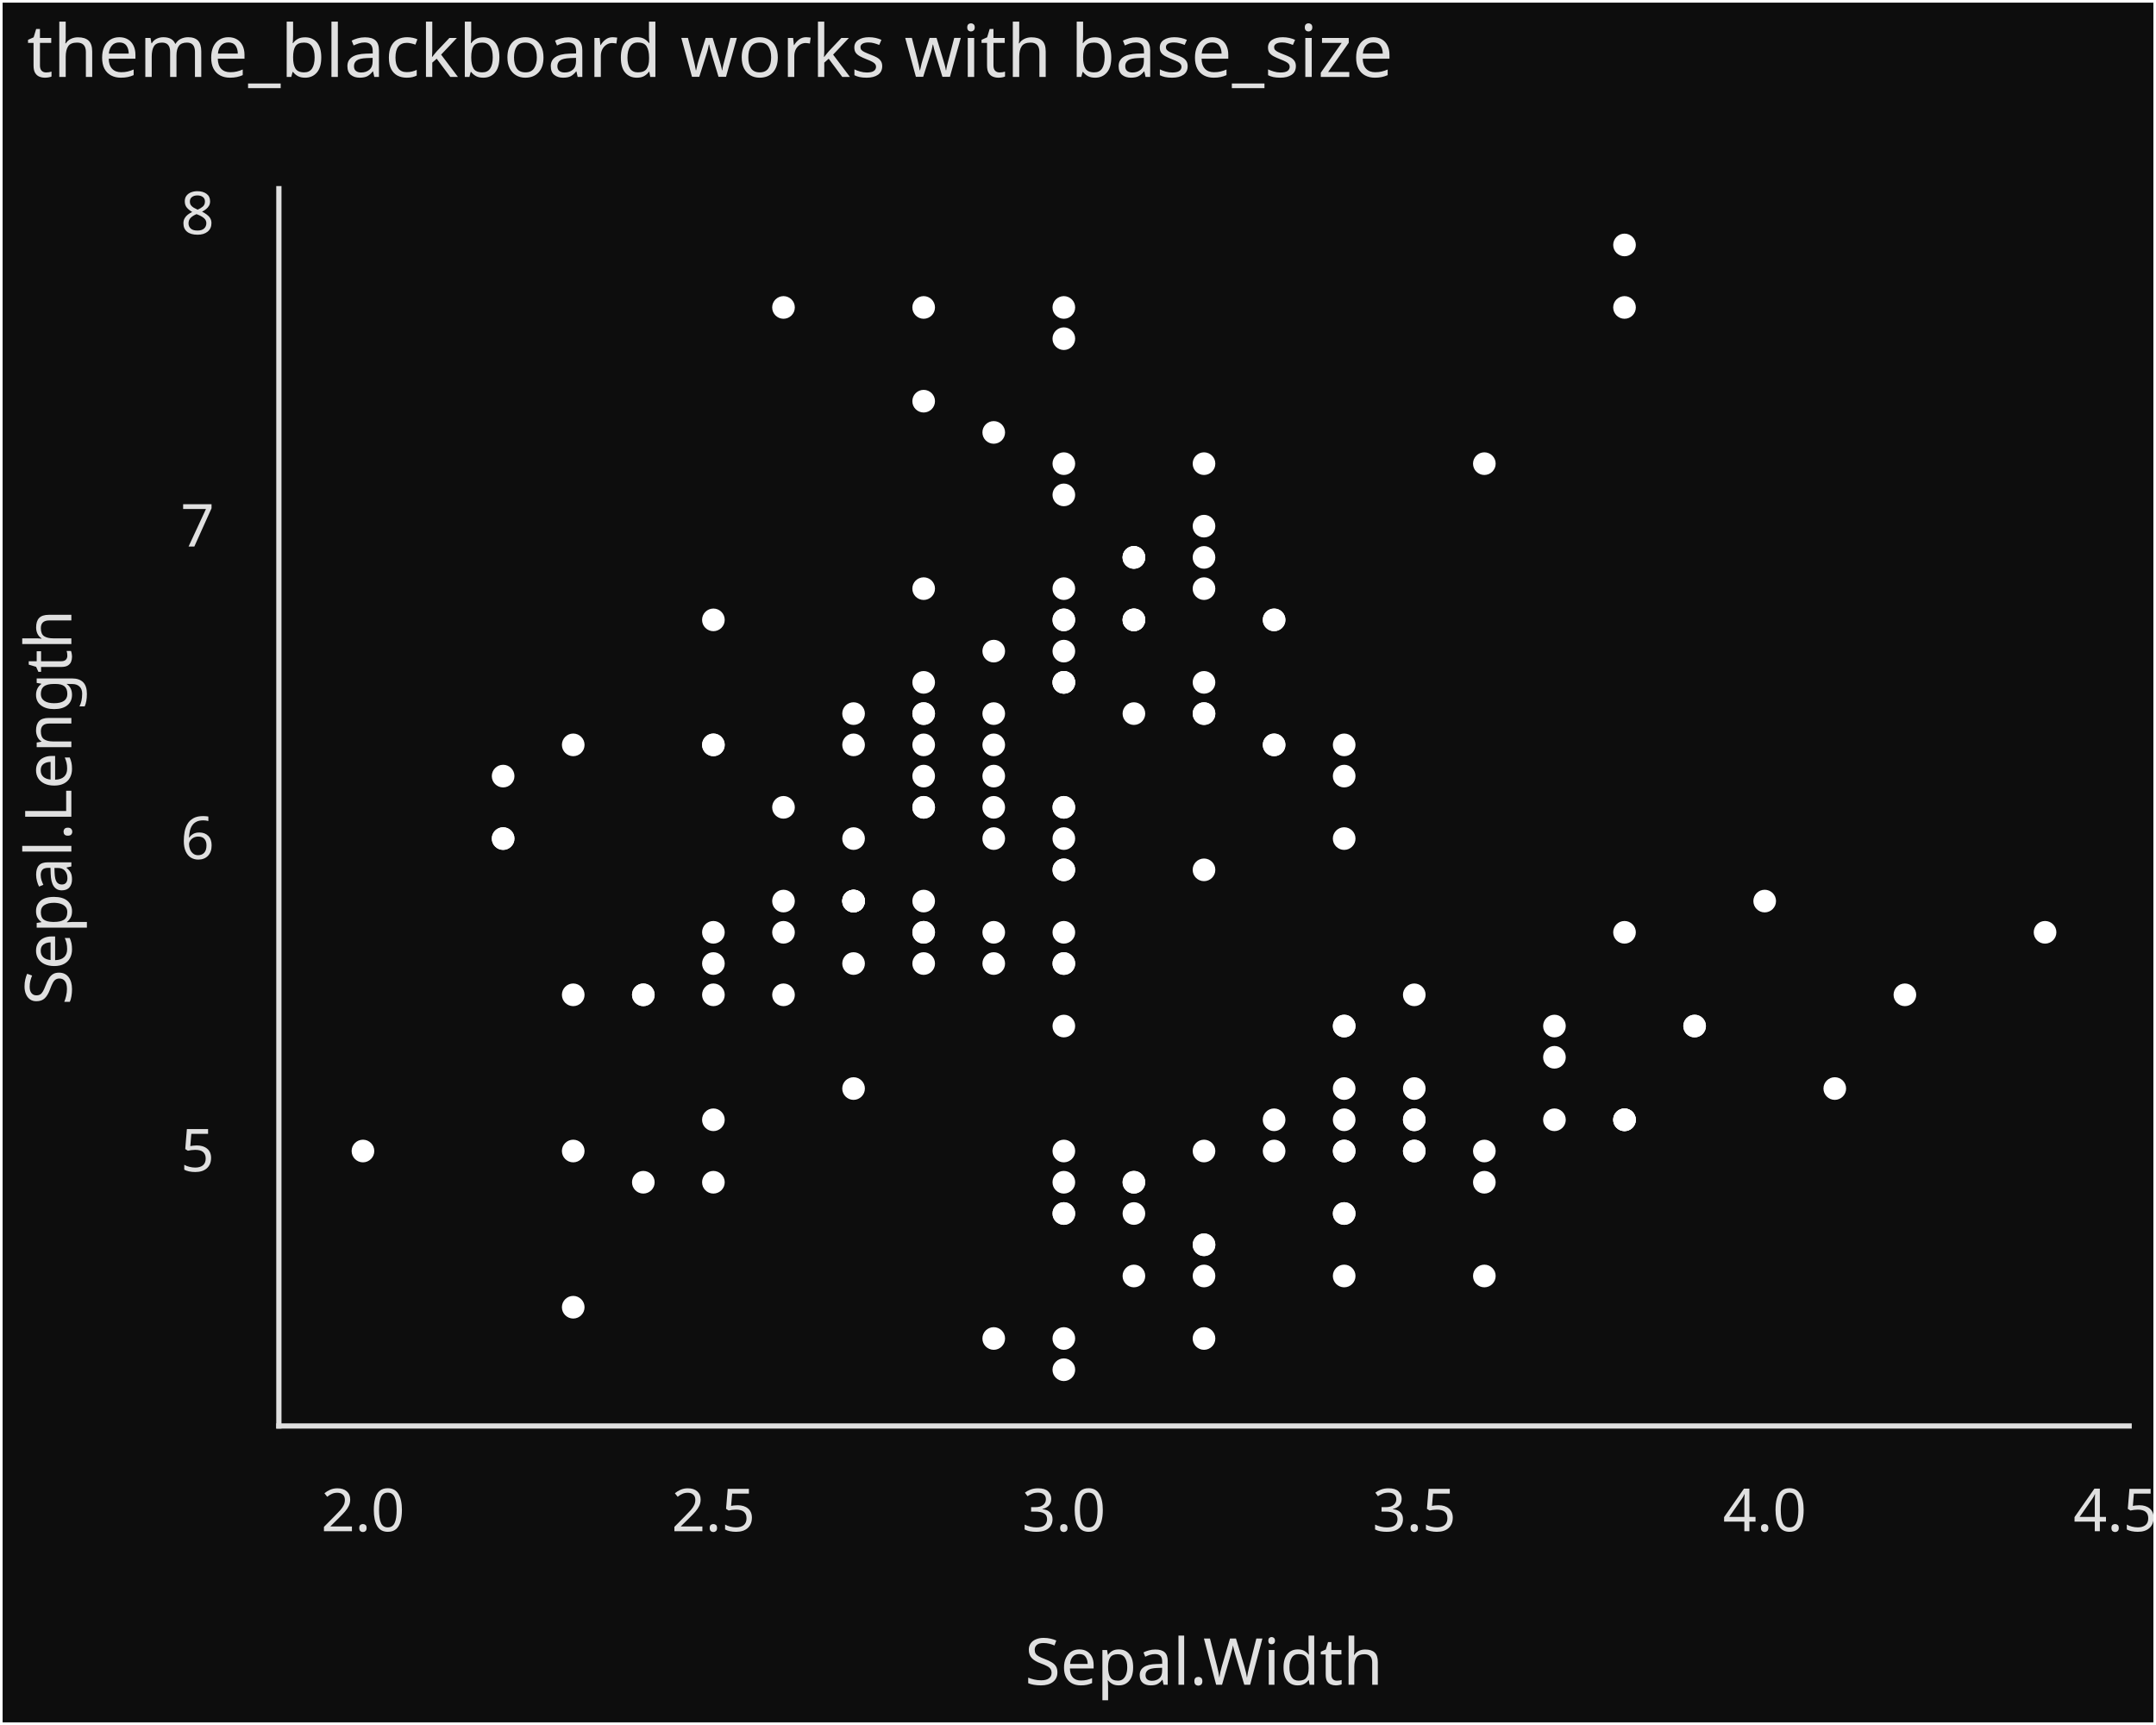
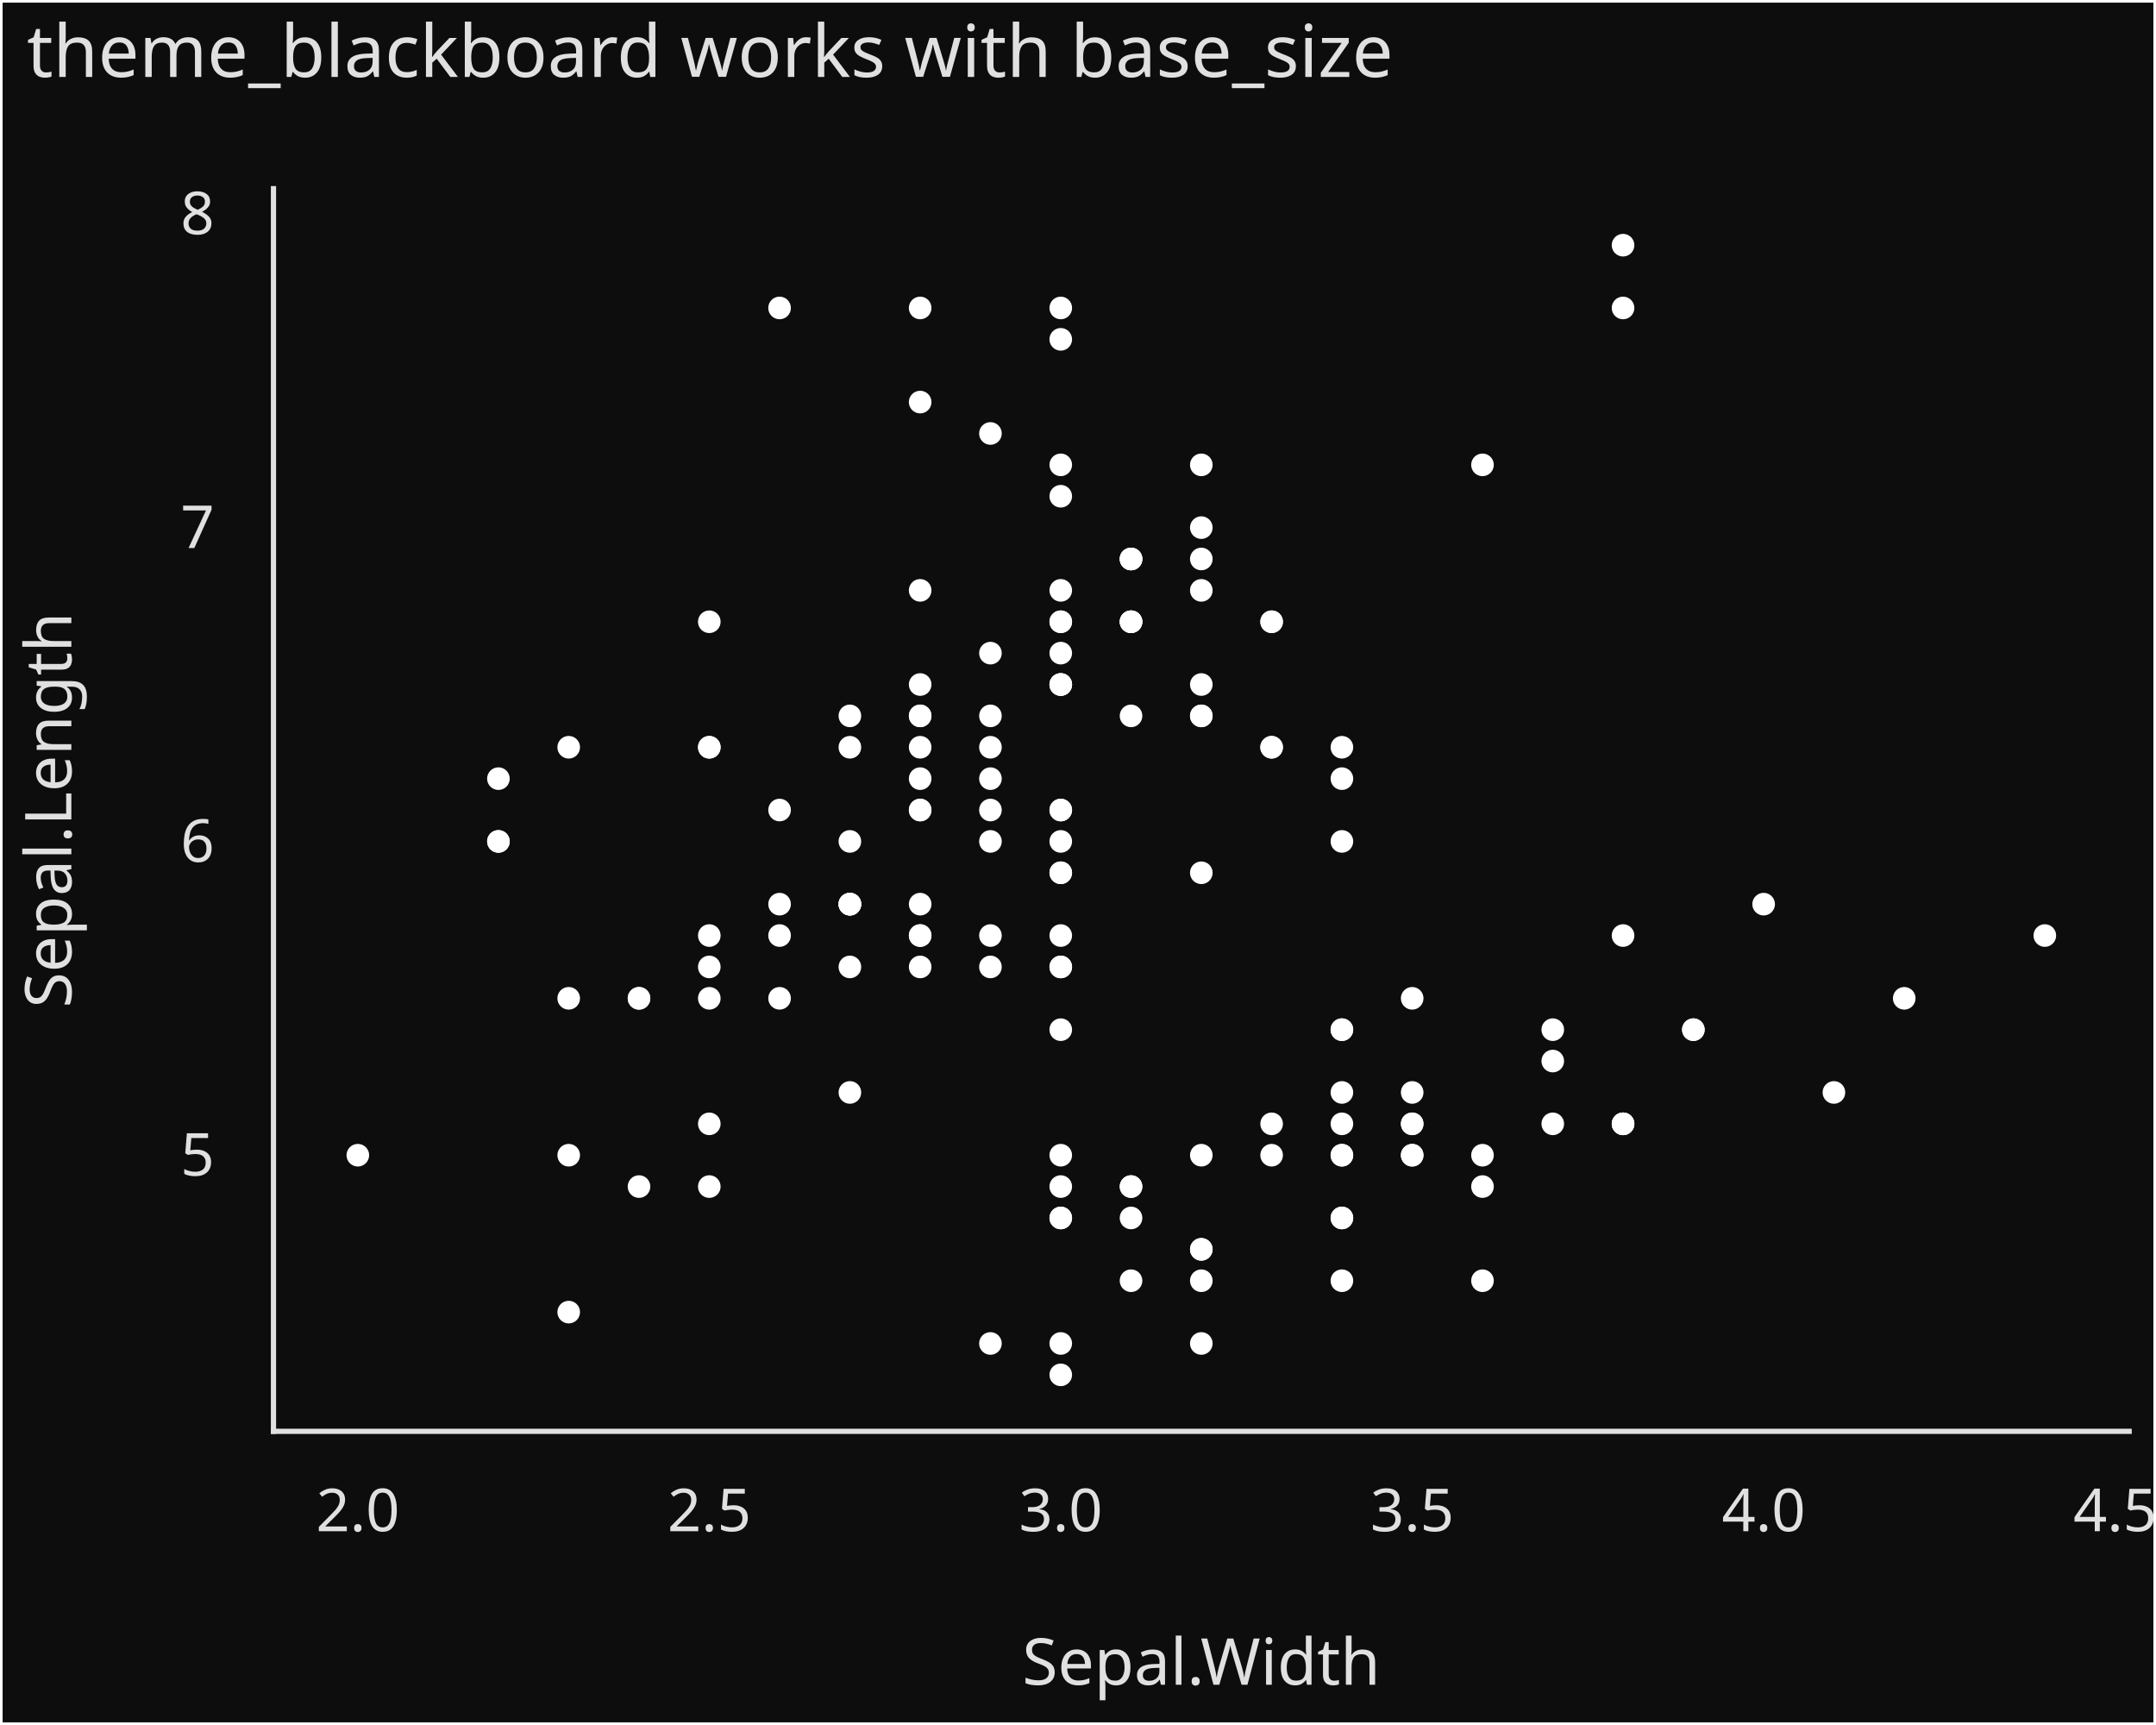
<svg xmlns="http://www.w3.org/2000/svg" class="svglite" data-engine-version="2.0" width="720.00pt" height="576.00pt" viewBox="0 0 720.00 576.00">
  <defs>
    <style type="text/css">
    .svglite line, .svglite polyline, .svglite polygon, .svglite path, .svglite rect, .svglite circle {
      fill: none;
      stroke: #000000;
      stroke-linecap: round;
      stroke-linejoin: round;
      stroke-miterlimit: 10.00;
    }
  </style>
  </defs>
  <rect width="100%" height="100%" style="stroke: none; fill: #FFFFFF;" />
  <defs>
    <clipPath id="cpMC4wMHw3MjAuMDB8MC4wMHw1NzYuMDA=">
      <rect x="0.00" y="0.00" width="720.00" height="576.00" />
    </clipPath>
  </defs>
  <g clip-path="url(#cpMC4wMHw3MjAuMDB8MC4wMHw1NzYuMDA=)">
-     <rect x="0.00" y="0.00" width="720.00" height="576.00" style="stroke-width: 1.75; stroke: #FFFFFF; fill: #0D0D0D;" />
+     <rect x="0" y="0.00" width="720.00" height="576.00" style="stroke-width: 1.75; stroke: #FFFFFF; fill: #0D0D0D;" />
  </g>
  <defs>
-     <clipPath id="cpOTMuMTN8NzExLjAzfDYzLjAxfDQ3Ni4xNQ==">
-       <rect x="93.13" y="63.01" width="617.91" height="413.14" />
+     <clipPath id="cpOTEuMzN8NzExLjAzfDYzLjAxfDQ3Ny45NA==">
+       <rect x="91.33" y="63.01" width="619.70" height="414.93" />
    </clipPath>
  </defs>
-   <g clip-path="url(#cpOTMuMTN8NzExLjAzfDYzLjAxfDQ3Ni4xNQ==)">
-     <rect x="93.13" y="63.01" width="617.91" height="413.14" style="stroke-width: 1.75; stroke: none; fill: #0D0D0D;" />
-     <circle cx="472.30" cy="373.91" r="3.20" style="stroke-width: 1.16; stroke: #FFFFFF; fill: #FFFFFF;" />
-     <circle cx="355.27" cy="394.77" r="3.20" style="stroke-width: 1.16; stroke: #FFFFFF; fill: #FFFFFF;" />
-     <circle cx="402.08" cy="415.64" r="3.20" style="stroke-width: 1.16; stroke: #FFFFFF; fill: #FFFFFF;" />
-     <circle cx="378.67" cy="426.07" r="3.20" style="stroke-width: 1.16; stroke: #FFFFFF; fill: #FFFFFF;" />
-     <circle cx="495.70" cy="384.34" r="3.20" style="stroke-width: 1.16; stroke: #FFFFFF; fill: #FFFFFF;" />
-     <circle cx="565.92" cy="342.61" r="3.20" style="stroke-width: 1.16; stroke: #FFFFFF; fill: #FFFFFF;" />
-     <circle cx="448.89" cy="426.07" r="3.20" style="stroke-width: 1.16; stroke: #FFFFFF; fill: #FFFFFF;" />
-     <circle cx="448.89" cy="384.34" r="3.20" style="stroke-width: 1.16; stroke: #FFFFFF; fill: #FFFFFF;" />
-     <circle cx="331.86" cy="446.94" r="3.20" style="stroke-width: 1.16; stroke: #FFFFFF; fill: #FFFFFF;" />
-     <circle cx="378.67" cy="394.77" r="3.20" style="stroke-width: 1.16; stroke: #FFFFFF; fill: #FFFFFF;" />
-     <circle cx="519.11" cy="342.61" r="3.20" style="stroke-width: 1.16; stroke: #FFFFFF; fill: #FFFFFF;" />
-     <circle cx="448.89" cy="405.21" r="3.20" style="stroke-width: 1.16; stroke: #FFFFFF; fill: #FFFFFF;" />
-     <circle cx="355.27" cy="405.21" r="3.20" style="stroke-width: 1.16; stroke: #FFFFFF; fill: #FFFFFF;" />
-     <circle cx="355.27" cy="457.37" r="3.20" style="stroke-width: 1.16; stroke: #FFFFFF; fill: #FFFFFF;" />
-     <circle cx="589.32" cy="300.88" r="3.20" style="stroke-width: 1.16; stroke: #FFFFFF; fill: #FFFFFF;" />
-     <circle cx="682.95" cy="311.31" r="3.20" style="stroke-width: 1.16; stroke: #FFFFFF; fill: #FFFFFF;" />
-     <circle cx="565.92" cy="342.61" r="3.20" style="stroke-width: 1.16; stroke: #FFFFFF; fill: #FFFFFF;" />
-     <circle cx="472.30" cy="373.91" r="3.20" style="stroke-width: 1.16; stroke: #FFFFFF; fill: #FFFFFF;" />
-     <circle cx="542.51" cy="311.31" r="3.20" style="stroke-width: 1.16; stroke: #FFFFFF; fill: #FFFFFF;" />
-     <circle cx="542.51" cy="373.91" r="3.20" style="stroke-width: 1.16; stroke: #FFFFFF; fill: #FFFFFF;" />
-     <circle cx="448.89" cy="342.61" r="3.20" style="stroke-width: 1.16; stroke: #FFFFFF; fill: #FFFFFF;" />
-     <circle cx="519.11" cy="373.91" r="3.20" style="stroke-width: 1.16; stroke: #FFFFFF; fill: #FFFFFF;" />
-     <circle cx="495.70" cy="426.07" r="3.20" style="stroke-width: 1.16; stroke: #FFFFFF; fill: #FFFFFF;" />
-     <circle cx="425.49" cy="373.91" r="3.20" style="stroke-width: 1.16; stroke: #FFFFFF; fill: #FFFFFF;" />
-     <circle cx="448.89" cy="405.21" r="3.20" style="stroke-width: 1.16; stroke: #FFFFFF; fill: #FFFFFF;" />
-     <circle cx="355.27" cy="384.34" r="3.20" style="stroke-width: 1.16; stroke: #FFFFFF; fill: #FFFFFF;" />
-     <circle cx="448.89" cy="384.34" r="3.20" style="stroke-width: 1.16; stroke: #FFFFFF; fill: #FFFFFF;" />
-     <circle cx="472.30" cy="363.48" r="3.20" style="stroke-width: 1.16; stroke: #FFFFFF; fill: #FFFFFF;" />
-     <circle cx="448.89" cy="363.48" r="3.20" style="stroke-width: 1.16; stroke: #FFFFFF; fill: #FFFFFF;" />
-     <circle cx="402.08" cy="415.64" r="3.20" style="stroke-width: 1.16; stroke: #FFFFFF; fill: #FFFFFF;" />
-     <circle cx="378.67" cy="405.21" r="3.20" style="stroke-width: 1.16; stroke: #FFFFFF; fill: #FFFFFF;" />
-     <circle cx="448.89" cy="342.61" r="3.20" style="stroke-width: 1.16; stroke: #FFFFFF; fill: #FFFFFF;" />
-     <circle cx="612.73" cy="363.48" r="3.20" style="stroke-width: 1.16; stroke: #FFFFFF; fill: #FFFFFF;" />
-     <circle cx="636.14" cy="332.18" r="3.20" style="stroke-width: 1.16; stroke: #FFFFFF; fill: #FFFFFF;" />
-     <circle cx="378.67" cy="394.77" r="3.20" style="stroke-width: 1.16; stroke: #FFFFFF; fill: #FFFFFF;" />
-     <circle cx="402.08" cy="384.34" r="3.20" style="stroke-width: 1.16; stroke: #FFFFFF; fill: #FFFFFF;" />
-     <circle cx="472.30" cy="332.18" r="3.20" style="stroke-width: 1.16; stroke: #FFFFFF; fill: #FFFFFF;" />
-     <circle cx="495.70" cy="394.77" r="3.20" style="stroke-width: 1.16; stroke: #FFFFFF; fill: #FFFFFF;" />
-     <circle cx="355.27" cy="446.94" r="3.20" style="stroke-width: 1.16; stroke: #FFFFFF; fill: #FFFFFF;" />
-     <circle cx="448.89" cy="373.91" r="3.20" style="stroke-width: 1.16; stroke: #FFFFFF; fill: #FFFFFF;" />
-     <circle cx="472.30" cy="384.34" r="3.20" style="stroke-width: 1.16; stroke: #FFFFFF; fill: #FFFFFF;" />
-     <circle cx="191.43" cy="436.50" r="3.20" style="stroke-width: 1.16; stroke: #FFFFFF; fill: #FFFFFF;" />
-     <circle cx="402.08" cy="446.94" r="3.20" style="stroke-width: 1.16; stroke: #FFFFFF; fill: #FFFFFF;" />
-     <circle cx="472.30" cy="384.34" r="3.20" style="stroke-width: 1.16; stroke: #FFFFFF; fill: #FFFFFF;" />
-     <circle cx="542.51" cy="373.91" r="3.20" style="stroke-width: 1.16; stroke: #FFFFFF; fill: #FFFFFF;" />
-     <circle cx="355.27" cy="405.21" r="3.20" style="stroke-width: 1.16; stroke: #FFFFFF; fill: #FFFFFF;" />
-     <circle cx="542.51" cy="373.91" r="3.20" style="stroke-width: 1.16; stroke: #FFFFFF; fill: #FFFFFF;" />
-     <circle cx="402.08" cy="426.07" r="3.20" style="stroke-width: 1.16; stroke: #FFFFFF; fill: #FFFFFF;" />
-     <circle cx="519.11" cy="353.04" r="3.20" style="stroke-width: 1.16; stroke: #FFFFFF; fill: #FFFFFF;" />
-     <circle cx="425.49" cy="384.34" r="3.20" style="stroke-width: 1.16; stroke: #FFFFFF; fill: #FFFFFF;" />
-     <circle cx="402.08" cy="175.69" r="3.20" style="stroke-width: 1.16; stroke: #FFFFFF; fill: #FFFFFF;" />
-     <circle cx="402.08" cy="238.28" r="3.20" style="stroke-width: 1.16; stroke: #FFFFFF; fill: #FFFFFF;" />
-     <circle cx="378.67" cy="186.12" r="3.20" style="stroke-width: 1.16; stroke: #FFFFFF; fill: #FFFFFF;" />
-     <circle cx="191.43" cy="332.18" r="3.20" style="stroke-width: 1.16; stroke: #FFFFFF; fill: #FFFFFF;" />
-     <circle cx="308.46" cy="227.85" r="3.20" style="stroke-width: 1.16; stroke: #FFFFFF; fill: #FFFFFF;" />
-     <circle cx="308.46" cy="311.31" r="3.20" style="stroke-width: 1.16; stroke: #FFFFFF; fill: #FFFFFF;" />
-     <circle cx="425.49" cy="248.72" r="3.20" style="stroke-width: 1.16; stroke: #FFFFFF; fill: #FFFFFF;" />
-     <circle cx="214.84" cy="394.77" r="3.20" style="stroke-width: 1.16; stroke: #FFFFFF; fill: #FFFFFF;" />
-     <circle cx="331.86" cy="217.42" r="3.20" style="stroke-width: 1.16; stroke: #FFFFFF; fill: #FFFFFF;" />
-     <circle cx="285.05" cy="363.48" r="3.20" style="stroke-width: 1.16; stroke: #FFFFFF; fill: #FFFFFF;" />
-     <circle cx="121.21" cy="384.34" r="3.20" style="stroke-width: 1.16; stroke: #FFFFFF; fill: #FFFFFF;" />
-     <circle cx="355.27" cy="290.45" r="3.20" style="stroke-width: 1.16; stroke: #FFFFFF; fill: #FFFFFF;" />
-     <circle cx="168.02" cy="280.01" r="3.20" style="stroke-width: 1.16; stroke: #FFFFFF; fill: #FFFFFF;" />
-     <circle cx="331.86" cy="269.58" r="3.20" style="stroke-width: 1.16; stroke: #FFFFFF; fill: #FFFFFF;" />
-     <circle cx="331.86" cy="321.74" r="3.20" style="stroke-width: 1.16; stroke: #FFFFFF; fill: #FFFFFF;" />
-     <circle cx="378.67" cy="206.98" r="3.20" style="stroke-width: 1.16; stroke: #FFFFFF; fill: #FFFFFF;" />
-     <circle cx="355.27" cy="321.74" r="3.20" style="stroke-width: 1.16; stroke: #FFFFFF; fill: #FFFFFF;" />
-     <circle cx="285.05" cy="300.88" r="3.20" style="stroke-width: 1.16; stroke: #FFFFFF; fill: #FFFFFF;" />
-     <circle cx="168.02" cy="259.15" r="3.20" style="stroke-width: 1.16; stroke: #FFFFFF; fill: #FFFFFF;" />
-     <circle cx="238.24" cy="321.74" r="3.20" style="stroke-width: 1.16; stroke: #FFFFFF; fill: #FFFFFF;" />
-     <circle cx="402.08" cy="290.45" r="3.20" style="stroke-width: 1.16; stroke: #FFFFFF; fill: #FFFFFF;" />
-     <circle cx="308.46" cy="269.58" r="3.20" style="stroke-width: 1.16; stroke: #FFFFFF; fill: #FFFFFF;" />
-     <circle cx="238.24" cy="248.72" r="3.20" style="stroke-width: 1.16; stroke: #FFFFFF; fill: #FFFFFF;" />
-     <circle cx="308.46" cy="269.58" r="3.20" style="stroke-width: 1.16; stroke: #FFFFFF; fill: #FFFFFF;" />
-     <circle cx="331.86" cy="238.28" r="3.20" style="stroke-width: 1.16; stroke: #FFFFFF; fill: #FFFFFF;" />
-     <circle cx="355.27" cy="217.42" r="3.20" style="stroke-width: 1.16; stroke: #FFFFFF; fill: #FFFFFF;" />
-     <circle cx="308.46" cy="196.55" r="3.20" style="stroke-width: 1.16; stroke: #FFFFFF; fill: #FFFFFF;" />
-     <circle cx="355.27" cy="206.98" r="3.20" style="stroke-width: 1.16; stroke: #FFFFFF; fill: #FFFFFF;" />
-     <circle cx="331.86" cy="280.01" r="3.20" style="stroke-width: 1.16; stroke: #FFFFFF; fill: #FFFFFF;" />
-     <circle cx="261.65" cy="311.31" r="3.20" style="stroke-width: 1.16; stroke: #FFFFFF; fill: #FFFFFF;" />
-     <circle cx="214.84" cy="332.18" r="3.20" style="stroke-width: 1.16; stroke: #FFFFFF; fill: #FFFFFF;" />
-     <circle cx="214.84" cy="332.18" r="3.20" style="stroke-width: 1.16; stroke: #FFFFFF; fill: #FFFFFF;" />
-     <circle cx="285.05" cy="300.88" r="3.20" style="stroke-width: 1.16; stroke: #FFFFFF; fill: #FFFFFF;" />
-     <circle cx="285.05" cy="280.01" r="3.20" style="stroke-width: 1.16; stroke: #FFFFFF; fill: #FFFFFF;" />
-     <circle cx="355.27" cy="342.61" r="3.20" style="stroke-width: 1.16; stroke: #FFFFFF; fill: #FFFFFF;" />
-     <circle cx="448.89" cy="280.01" r="3.20" style="stroke-width: 1.16; stroke: #FFFFFF; fill: #FFFFFF;" />
-     <circle cx="378.67" cy="206.98" r="3.20" style="stroke-width: 1.16; stroke: #FFFFFF; fill: #FFFFFF;" />
-     <circle cx="191.43" cy="248.72" r="3.20" style="stroke-width: 1.16; stroke: #FFFFFF; fill: #FFFFFF;" />
-     <circle cx="355.27" cy="321.74" r="3.20" style="stroke-width: 1.16; stroke: #FFFFFF; fill: #FFFFFF;" />
-     <circle cx="238.24" cy="332.18" r="3.20" style="stroke-width: 1.16; stroke: #FFFFFF; fill: #FFFFFF;" />
-     <circle cx="261.65" cy="332.18" r="3.20" style="stroke-width: 1.16; stroke: #FFFFFF; fill: #FFFFFF;" />
-     <circle cx="355.27" cy="269.58" r="3.20" style="stroke-width: 1.16; stroke: #FFFFFF; fill: #FFFFFF;" />
-     <circle cx="261.65" cy="300.88" r="3.20" style="stroke-width: 1.16; stroke: #FFFFFF; fill: #FFFFFF;" />
-     <circle cx="191.43" cy="384.34" r="3.20" style="stroke-width: 1.16; stroke: #FFFFFF; fill: #FFFFFF;" />
-     <circle cx="285.05" cy="321.74" r="3.20" style="stroke-width: 1.16; stroke: #FFFFFF; fill: #FFFFFF;" />
-     <circle cx="355.27" cy="311.31" r="3.20" style="stroke-width: 1.16; stroke: #FFFFFF; fill: #FFFFFF;" />
-     <circle cx="331.86" cy="311.31" r="3.20" style="stroke-width: 1.16; stroke: #FFFFFF; fill: #FFFFFF;" />
-     <circle cx="331.86" cy="259.15" r="3.20" style="stroke-width: 1.16; stroke: #FFFFFF; fill: #FFFFFF;" />
-     <circle cx="238.24" cy="373.91" r="3.20" style="stroke-width: 1.16; stroke: #FFFFFF; fill: #FFFFFF;" />
-     <circle cx="308.46" cy="311.31" r="3.20" style="stroke-width: 1.16; stroke: #FFFFFF; fill: #FFFFFF;" />
-     <circle cx="425.49" cy="248.72" r="3.20" style="stroke-width: 1.16; stroke: #FFFFFF; fill: #FFFFFF;" />
-     <circle cx="285.05" cy="300.88" r="3.20" style="stroke-width: 1.16; stroke: #FFFFFF; fill: #FFFFFF;" />
-     <circle cx="355.27" cy="165.25" r="3.20" style="stroke-width: 1.16; stroke: #FFFFFF; fill: #FFFFFF;" />
-     <circle cx="331.86" cy="248.72" r="3.20" style="stroke-width: 1.16; stroke: #FFFFFF; fill: #FFFFFF;" />
-     <circle cx="355.27" cy="227.85" r="3.20" style="stroke-width: 1.16; stroke: #FFFFFF; fill: #FFFFFF;" />
-     <circle cx="355.27" cy="113.09" r="3.20" style="stroke-width: 1.16; stroke: #FFFFFF; fill: #FFFFFF;" />
-     <circle cx="238.24" cy="394.77" r="3.20" style="stroke-width: 1.16; stroke: #FFFFFF; fill: #FFFFFF;" />
-     <circle cx="331.86" cy="144.39" r="3.20" style="stroke-width: 1.16; stroke: #FFFFFF; fill: #FFFFFF;" />
-     <circle cx="238.24" cy="206.98" r="3.20" style="stroke-width: 1.16; stroke: #FFFFFF; fill: #FFFFFF;" />
-     <circle cx="495.70" cy="154.82" r="3.20" style="stroke-width: 1.16; stroke: #FFFFFF; fill: #FFFFFF;" />
-     <circle cx="402.08" cy="227.85" r="3.20" style="stroke-width: 1.16; stroke: #FFFFFF; fill: #FFFFFF;" />
-     <circle cx="285.05" cy="238.28" r="3.20" style="stroke-width: 1.16; stroke: #FFFFFF; fill: #FFFFFF;" />
-     <circle cx="355.27" cy="196.55" r="3.20" style="stroke-width: 1.16; stroke: #FFFFFF; fill: #FFFFFF;" />
-     <circle cx="238.24" cy="311.31" r="3.20" style="stroke-width: 1.16; stroke: #FFFFFF; fill: #FFFFFF;" />
-     <circle cx="308.46" cy="300.88" r="3.20" style="stroke-width: 1.16; stroke: #FFFFFF; fill: #FFFFFF;" />
-     <circle cx="402.08" cy="238.28" r="3.20" style="stroke-width: 1.16; stroke: #FFFFFF; fill: #FFFFFF;" />
-     <circle cx="355.27" cy="227.85" r="3.20" style="stroke-width: 1.16; stroke: #FFFFFF; fill: #FFFFFF;" />
-     <circle cx="542.51" cy="102.66" r="3.20" style="stroke-width: 1.16; stroke: #FFFFFF; fill: #FFFFFF;" />
-     <circle cx="261.65" cy="102.66" r="3.20" style="stroke-width: 1.16; stroke: #FFFFFF; fill: #FFFFFF;" />
-     <circle cx="168.02" cy="280.01" r="3.20" style="stroke-width: 1.16; stroke: #FFFFFF; fill: #FFFFFF;" />
-     <circle cx="402.08" cy="186.12" r="3.20" style="stroke-width: 1.16; stroke: #FFFFFF; fill: #FFFFFF;" />
-     <circle cx="308.46" cy="321.74" r="3.20" style="stroke-width: 1.16; stroke: #FFFFFF; fill: #FFFFFF;" />
-     <circle cx="308.46" cy="102.66" r="3.20" style="stroke-width: 1.16; stroke: #FFFFFF; fill: #FFFFFF;" />
-     <circle cx="285.05" cy="248.72" r="3.20" style="stroke-width: 1.16; stroke: #FFFFFF; fill: #FFFFFF;" />
-     <circle cx="425.49" cy="206.98" r="3.20" style="stroke-width: 1.16; stroke: #FFFFFF; fill: #FFFFFF;" />
-     <circle cx="402.08" cy="154.82" r="3.20" style="stroke-width: 1.16; stroke: #FFFFFF; fill: #FFFFFF;" />
-     <circle cx="308.46" cy="259.15" r="3.20" style="stroke-width: 1.16; stroke: #FFFFFF; fill: #FFFFFF;" />
-     <circle cx="355.27" cy="269.58" r="3.20" style="stroke-width: 1.16; stroke: #FFFFFF; fill: #FFFFFF;" />
-     <circle cx="308.46" cy="238.28" r="3.20" style="stroke-width: 1.16; stroke: #FFFFFF; fill: #FFFFFF;" />
-     <circle cx="355.27" cy="154.82" r="3.20" style="stroke-width: 1.16; stroke: #FFFFFF; fill: #FFFFFF;" />
-     <circle cx="308.46" cy="133.96" r="3.20" style="stroke-width: 1.16; stroke: #FFFFFF; fill: #FFFFFF;" />
-     <circle cx="542.51" cy="81.79" r="3.20" style="stroke-width: 1.16; stroke: #FFFFFF; fill: #FFFFFF;" />
-     <circle cx="308.46" cy="238.28" r="3.20" style="stroke-width: 1.16; stroke: #FFFFFF; fill: #FFFFFF;" />
-     <circle cx="308.46" cy="248.72" r="3.20" style="stroke-width: 1.16; stroke: #FFFFFF; fill: #FFFFFF;" />
-     <circle cx="261.65" cy="269.58" r="3.20" style="stroke-width: 1.16; stroke: #FFFFFF; fill: #FFFFFF;" />
-     <circle cx="355.27" cy="102.66" r="3.20" style="stroke-width: 1.16; stroke: #FFFFFF; fill: #FFFFFF;" />
-     <circle cx="448.89" cy="248.72" r="3.20" style="stroke-width: 1.16; stroke: #FFFFFF; fill: #FFFFFF;" />
-     <circle cx="378.67" cy="238.28" r="3.20" style="stroke-width: 1.16; stroke: #FFFFFF; fill: #FFFFFF;" />
-     <circle cx="355.27" cy="280.01" r="3.20" style="stroke-width: 1.16; stroke: #FFFFFF; fill: #FFFFFF;" />
-     <circle cx="378.67" cy="186.12" r="3.20" style="stroke-width: 1.16; stroke: #FFFFFF; fill: #FFFFFF;" />
-     <circle cx="378.67" cy="206.98" r="3.20" style="stroke-width: 1.16; stroke: #FFFFFF; fill: #FFFFFF;" />
-     <circle cx="378.67" cy="186.12" r="3.20" style="stroke-width: 1.16; stroke: #FFFFFF; fill: #FFFFFF;" />
-     <circle cx="285.05" cy="300.88" r="3.20" style="stroke-width: 1.16; stroke: #FFFFFF; fill: #FFFFFF;" />
-     <circle cx="402.08" cy="196.55" r="3.20" style="stroke-width: 1.16; stroke: #FFFFFF; fill: #FFFFFF;" />
-     <circle cx="425.49" cy="206.98" r="3.20" style="stroke-width: 1.16; stroke: #FFFFFF; fill: #FFFFFF;" />
-     <circle cx="355.27" cy="206.98" r="3.20" style="stroke-width: 1.16; stroke: #FFFFFF; fill: #FFFFFF;" />
-     <circle cx="238.24" cy="248.72" r="3.20" style="stroke-width: 1.16; stroke: #FFFFFF; fill: #FFFFFF;" />
-     <circle cx="355.27" cy="227.85" r="3.20" style="stroke-width: 1.16; stroke: #FFFFFF; fill: #FFFFFF;" />
-     <circle cx="448.89" cy="259.15" r="3.20" style="stroke-width: 1.16; stroke: #FFFFFF; fill: #FFFFFF;" />
-     <circle cx="355.27" cy="290.45" r="3.20" style="stroke-width: 1.16; stroke: #FFFFFF; fill: #FFFFFF;" />
+   <g clip-path="url(#cpOTEuMzN8NzExLjAzfDYzLjAxfDQ3Ny45NA==)">
+     <rect x="91.33" y="63.01" width="619.70" height="414.93" style="stroke-width: 1.75; stroke: none; fill: #0D0D0D;" />
+     <circle cx="471.60" cy="375.26" r="3.20" style="stroke-width: 1.16; stroke: #FFFFFF; fill: #FFFFFF;" />
+     <circle cx="354.24" cy="396.21" r="3.20" style="stroke-width: 1.16; stroke: #FFFFFF; fill: #FFFFFF;" />
+     <circle cx="401.18" cy="417.17" r="3.20" style="stroke-width: 1.16; stroke: #FFFFFF; fill: #FFFFFF;" />
+     <circle cx="377.71" cy="427.65" r="3.20" style="stroke-width: 1.16; stroke: #FFFFFF; fill: #FFFFFF;" />
+     <circle cx="495.08" cy="385.74" r="3.20" style="stroke-width: 1.16; stroke: #FFFFFF; fill: #FFFFFF;" />
+     <circle cx="565.50" cy="343.82" r="3.20" style="stroke-width: 1.16; stroke: #FFFFFF; fill: #FFFFFF;" />
+     <circle cx="448.13" cy="427.65" r="3.20" style="stroke-width: 1.16; stroke: #FFFFFF; fill: #FFFFFF;" />
+     <circle cx="448.13" cy="385.74" r="3.20" style="stroke-width: 1.16; stroke: #FFFFFF; fill: #FFFFFF;" />
+     <circle cx="330.76" cy="448.60" r="3.20" style="stroke-width: 1.16; stroke: #FFFFFF; fill: #FFFFFF;" />
+     <circle cx="377.71" cy="396.21" r="3.20" style="stroke-width: 1.16; stroke: #FFFFFF; fill: #FFFFFF;" />
+     <circle cx="518.55" cy="343.82" r="3.20" style="stroke-width: 1.16; stroke: #FFFFFF; fill: #FFFFFF;" />
+     <circle cx="448.13" cy="406.69" r="3.20" style="stroke-width: 1.16; stroke: #FFFFFF; fill: #FFFFFF;" />
+     <circle cx="354.24" cy="406.69" r="3.20" style="stroke-width: 1.16; stroke: #FFFFFF; fill: #FFFFFF;" />
+     <circle cx="354.24" cy="459.08" r="3.20" style="stroke-width: 1.16; stroke: #FFFFFF; fill: #FFFFFF;" />
+     <circle cx="588.97" cy="301.91" r="3.20" style="stroke-width: 1.16; stroke: #FFFFFF; fill: #FFFFFF;" />
+     <circle cx="682.87" cy="312.39" r="3.20" style="stroke-width: 1.16; stroke: #FFFFFF; fill: #FFFFFF;" />
+     <circle cx="565.50" cy="343.82" r="3.20" style="stroke-width: 1.16; stroke: #FFFFFF; fill: #FFFFFF;" />
+     <circle cx="471.60" cy="375.26" r="3.20" style="stroke-width: 1.16; stroke: #FFFFFF; fill: #FFFFFF;" />
+     <circle cx="542.02" cy="312.39" r="3.20" style="stroke-width: 1.16; stroke: #FFFFFF; fill: #FFFFFF;" />
+     <circle cx="542.02" cy="375.26" r="3.20" style="stroke-width: 1.16; stroke: #FFFFFF; fill: #FFFFFF;" />
+     <circle cx="448.13" cy="343.82" r="3.20" style="stroke-width: 1.16; stroke: #FFFFFF; fill: #FFFFFF;" />
+     <circle cx="518.55" cy="375.26" r="3.20" style="stroke-width: 1.16; stroke: #FFFFFF; fill: #FFFFFF;" />
+     <circle cx="495.08" cy="427.65" r="3.20" style="stroke-width: 1.16; stroke: #FFFFFF; fill: #FFFFFF;" />
+     <circle cx="424.66" cy="375.26" r="3.20" style="stroke-width: 1.16; stroke: #FFFFFF; fill: #FFFFFF;" />
+     <circle cx="448.13" cy="406.69" r="3.20" style="stroke-width: 1.16; stroke: #FFFFFF; fill: #FFFFFF;" />
+     <circle cx="354.24" cy="385.74" r="3.20" style="stroke-width: 1.16; stroke: #FFFFFF; fill: #FFFFFF;" />
+     <circle cx="448.13" cy="385.74" r="3.20" style="stroke-width: 1.16; stroke: #FFFFFF; fill: #FFFFFF;" />
+     <circle cx="471.60" cy="364.78" r="3.20" style="stroke-width: 1.16; stroke: #FFFFFF; fill: #FFFFFF;" />
+     <circle cx="448.13" cy="364.78" r="3.20" style="stroke-width: 1.16; stroke: #FFFFFF; fill: #FFFFFF;" />
+     <circle cx="401.18" cy="417.17" r="3.20" style="stroke-width: 1.16; stroke: #FFFFFF; fill: #FFFFFF;" />
+     <circle cx="377.71" cy="406.69" r="3.20" style="stroke-width: 1.16; stroke: #FFFFFF; fill: #FFFFFF;" />
+     <circle cx="448.13" cy="343.82" r="3.20" style="stroke-width: 1.16; stroke: #FFFFFF; fill: #FFFFFF;" />
+     <circle cx="612.44" cy="364.78" r="3.20" style="stroke-width: 1.16; stroke: #FFFFFF; fill: #FFFFFF;" />
+     <circle cx="635.92" cy="333.35" r="3.20" style="stroke-width: 1.16; stroke: #FFFFFF; fill: #FFFFFF;" />
+     <circle cx="377.71" cy="396.21" r="3.20" style="stroke-width: 1.16; stroke: #FFFFFF; fill: #FFFFFF;" />
+     <circle cx="401.18" cy="385.74" r="3.20" style="stroke-width: 1.16; stroke: #FFFFFF; fill: #FFFFFF;" />
+     <circle cx="471.60" cy="333.35" r="3.20" style="stroke-width: 1.16; stroke: #FFFFFF; fill: #FFFFFF;" />
+     <circle cx="495.08" cy="396.21" r="3.20" style="stroke-width: 1.16; stroke: #FFFFFF; fill: #FFFFFF;" />
+     <circle cx="354.24" cy="448.60" r="3.20" style="stroke-width: 1.16; stroke: #FFFFFF; fill: #FFFFFF;" />
+     <circle cx="448.13" cy="375.26" r="3.20" style="stroke-width: 1.16; stroke: #FFFFFF; fill: #FFFFFF;" />
+     <circle cx="471.60" cy="385.74" r="3.20" style="stroke-width: 1.16; stroke: #FFFFFF; fill: #FFFFFF;" />
+     <circle cx="189.92" cy="438.13" r="3.20" style="stroke-width: 1.16; stroke: #FFFFFF; fill: #FFFFFF;" />
+     <circle cx="401.18" cy="448.60" r="3.20" style="stroke-width: 1.16; stroke: #FFFFFF; fill: #FFFFFF;" />
+     <circle cx="471.60" cy="385.74" r="3.20" style="stroke-width: 1.16; stroke: #FFFFFF; fill: #FFFFFF;" />
+     <circle cx="542.02" cy="375.26" r="3.20" style="stroke-width: 1.16; stroke: #FFFFFF; fill: #FFFFFF;" />
+     <circle cx="354.24" cy="406.69" r="3.20" style="stroke-width: 1.16; stroke: #FFFFFF; fill: #FFFFFF;" />
+     <circle cx="542.02" cy="375.26" r="3.20" style="stroke-width: 1.16; stroke: #FFFFFF; fill: #FFFFFF;" />
+     <circle cx="401.18" cy="427.65" r="3.20" style="stroke-width: 1.16; stroke: #FFFFFF; fill: #FFFFFF;" />
+     <circle cx="518.55" cy="354.30" r="3.20" style="stroke-width: 1.16; stroke: #FFFFFF; fill: #FFFFFF;" />
+     <circle cx="424.66" cy="385.74" r="3.20" style="stroke-width: 1.16; stroke: #FFFFFF; fill: #FFFFFF;" />
+     <circle cx="401.18" cy="176.18" r="3.20" style="stroke-width: 1.16; stroke: #FFFFFF; fill: #FFFFFF;" />
+     <circle cx="401.18" cy="239.04" r="3.20" style="stroke-width: 1.16; stroke: #FFFFFF; fill: #FFFFFF;" />
+     <circle cx="377.71" cy="186.65" r="3.20" style="stroke-width: 1.16; stroke: #FFFFFF; fill: #FFFFFF;" />
+     <circle cx="189.92" cy="333.35" r="3.20" style="stroke-width: 1.16; stroke: #FFFFFF; fill: #FFFFFF;" />
+     <circle cx="307.29" cy="228.57" r="3.20" style="stroke-width: 1.16; stroke: #FFFFFF; fill: #FFFFFF;" />
+     <circle cx="307.29" cy="312.39" r="3.20" style="stroke-width: 1.16; stroke: #FFFFFF; fill: #FFFFFF;" />
+     <circle cx="424.66" cy="249.52" r="3.20" style="stroke-width: 1.16; stroke: #FFFFFF; fill: #FFFFFF;" />
+     <circle cx="213.40" cy="396.21" r="3.20" style="stroke-width: 1.16; stroke: #FFFFFF; fill: #FFFFFF;" />
+     <circle cx="330.76" cy="218.09" r="3.20" style="stroke-width: 1.16; stroke: #FFFFFF; fill: #FFFFFF;" />
+     <circle cx="283.82" cy="364.78" r="3.20" style="stroke-width: 1.16; stroke: #FFFFFF; fill: #FFFFFF;" />
+     <circle cx="119.50" cy="385.74" r="3.20" style="stroke-width: 1.16; stroke: #FFFFFF; fill: #FFFFFF;" />
+     <circle cx="354.24" cy="291.43" r="3.20" style="stroke-width: 1.16; stroke: #FFFFFF; fill: #FFFFFF;" />
+     <circle cx="166.45" cy="280.96" r="3.20" style="stroke-width: 1.16; stroke: #FFFFFF; fill: #FFFFFF;" />
+     <circle cx="330.76" cy="270.48" r="3.20" style="stroke-width: 1.16; stroke: #FFFFFF; fill: #FFFFFF;" />
+     <circle cx="330.76" cy="322.87" r="3.20" style="stroke-width: 1.16; stroke: #FFFFFF; fill: #FFFFFF;" />
+     <circle cx="377.71" cy="207.61" r="3.20" style="stroke-width: 1.16; stroke: #FFFFFF; fill: #FFFFFF;" />
+     <circle cx="354.24" cy="322.87" r="3.20" style="stroke-width: 1.16; stroke: #FFFFFF; fill: #FFFFFF;" />
+     <circle cx="283.82" cy="301.91" r="3.20" style="stroke-width: 1.16; stroke: #FFFFFF; fill: #FFFFFF;" />
+     <circle cx="166.45" cy="260.00" r="3.20" style="stroke-width: 1.16; stroke: #FFFFFF; fill: #FFFFFF;" />
+     <circle cx="236.87" cy="322.87" r="3.20" style="stroke-width: 1.16; stroke: #FFFFFF; fill: #FFFFFF;" />
+     <circle cx="401.18" cy="291.43" r="3.20" style="stroke-width: 1.16; stroke: #FFFFFF; fill: #FFFFFF;" />
+     <circle cx="307.29" cy="270.48" r="3.20" style="stroke-width: 1.16; stroke: #FFFFFF; fill: #FFFFFF;" />
+     <circle cx="236.87" cy="249.52" r="3.20" style="stroke-width: 1.16; stroke: #FFFFFF; fill: #FFFFFF;" />
+     <circle cx="307.29" cy="270.48" r="3.20" style="stroke-width: 1.16; stroke: #FFFFFF; fill: #FFFFFF;" />
+     <circle cx="330.76" cy="239.04" r="3.20" style="stroke-width: 1.16; stroke: #FFFFFF; fill: #FFFFFF;" />
+     <circle cx="354.24" cy="218.09" r="3.20" style="stroke-width: 1.16; stroke: #FFFFFF; fill: #FFFFFF;" />
+     <circle cx="307.29" cy="197.13" r="3.20" style="stroke-width: 1.16; stroke: #FFFFFF; fill: #FFFFFF;" />
+     <circle cx="354.24" cy="207.61" r="3.20" style="stroke-width: 1.16; stroke: #FFFFFF; fill: #FFFFFF;" />
+     <circle cx="330.76" cy="280.96" r="3.20" style="stroke-width: 1.16; stroke: #FFFFFF; fill: #FFFFFF;" />
+     <circle cx="260.34" cy="312.39" r="3.20" style="stroke-width: 1.16; stroke: #FFFFFF; fill: #FFFFFF;" />
+     <circle cx="213.40" cy="333.35" r="3.20" style="stroke-width: 1.16; stroke: #FFFFFF; fill: #FFFFFF;" />
+     <circle cx="213.40" cy="333.35" r="3.20" style="stroke-width: 1.16; stroke: #FFFFFF; fill: #FFFFFF;" />
+     <circle cx="283.82" cy="301.91" r="3.20" style="stroke-width: 1.16; stroke: #FFFFFF; fill: #FFFFFF;" />
+     <circle cx="283.82" cy="280.96" r="3.20" style="stroke-width: 1.16; stroke: #FFFFFF; fill: #FFFFFF;" />
+     <circle cx="354.24" cy="343.82" r="3.20" style="stroke-width: 1.16; stroke: #FFFFFF; fill: #FFFFFF;" />
+     <circle cx="448.13" cy="280.96" r="3.20" style="stroke-width: 1.16; stroke: #FFFFFF; fill: #FFFFFF;" />
+     <circle cx="377.71" cy="207.61" r="3.20" style="stroke-width: 1.16; stroke: #FFFFFF; fill: #FFFFFF;" />
+     <circle cx="189.92" cy="249.52" r="3.20" style="stroke-width: 1.16; stroke: #FFFFFF; fill: #FFFFFF;" />
+     <circle cx="354.24" cy="322.87" r="3.20" style="stroke-width: 1.16; stroke: #FFFFFF; fill: #FFFFFF;" />
+     <circle cx="236.87" cy="333.35" r="3.20" style="stroke-width: 1.16; stroke: #FFFFFF; fill: #FFFFFF;" />
+     <circle cx="260.34" cy="333.35" r="3.20" style="stroke-width: 1.16; stroke: #FFFFFF; fill: #FFFFFF;" />
+     <circle cx="354.24" cy="270.48" r="3.20" style="stroke-width: 1.16; stroke: #FFFFFF; fill: #FFFFFF;" />
+     <circle cx="260.34" cy="301.91" r="3.20" style="stroke-width: 1.16; stroke: #FFFFFF; fill: #FFFFFF;" />
+     <circle cx="189.92" cy="385.74" r="3.20" style="stroke-width: 1.16; stroke: #FFFFFF; fill: #FFFFFF;" />
+     <circle cx="283.82" cy="322.87" r="3.20" style="stroke-width: 1.16; stroke: #FFFFFF; fill: #FFFFFF;" />
+     <circle cx="354.24" cy="312.39" r="3.20" style="stroke-width: 1.16; stroke: #FFFFFF; fill: #FFFFFF;" />
+     <circle cx="330.76" cy="312.39" r="3.20" style="stroke-width: 1.16; stroke: #FFFFFF; fill: #FFFFFF;" />
+     <circle cx="330.76" cy="260.00" r="3.20" style="stroke-width: 1.16; stroke: #FFFFFF; fill: #FFFFFF;" />
+     <circle cx="236.87" cy="375.26" r="3.20" style="stroke-width: 1.16; stroke: #FFFFFF; fill: #FFFFFF;" />
+     <circle cx="307.29" cy="312.39" r="3.20" style="stroke-width: 1.16; stroke: #FFFFFF; fill: #FFFFFF;" />
+     <circle cx="424.66" cy="249.52" r="3.20" style="stroke-width: 1.16; stroke: #FFFFFF; fill: #FFFFFF;" />
+     <circle cx="283.82" cy="301.91" r="3.20" style="stroke-width: 1.16; stroke: #FFFFFF; fill: #FFFFFF;" />
+     <circle cx="354.24" cy="165.70" r="3.20" style="stroke-width: 1.16; stroke: #FFFFFF; fill: #FFFFFF;" />
+     <circle cx="330.76" cy="249.52" r="3.20" style="stroke-width: 1.16; stroke: #FFFFFF; fill: #FFFFFF;" />
+     <circle cx="354.24" cy="228.57" r="3.20" style="stroke-width: 1.16; stroke: #FFFFFF; fill: #FFFFFF;" />
+     <circle cx="354.24" cy="113.31" r="3.20" style="stroke-width: 1.16; stroke: #FFFFFF; fill: #FFFFFF;" />
+     <circle cx="236.87" cy="396.21" r="3.20" style="stroke-width: 1.16; stroke: #FFFFFF; fill: #FFFFFF;" />
+     <circle cx="330.76" cy="144.74" r="3.20" style="stroke-width: 1.16; stroke: #FFFFFF; fill: #FFFFFF;" />
+     <circle cx="236.87" cy="207.61" r="3.20" style="stroke-width: 1.16; stroke: #FFFFFF; fill: #FFFFFF;" />
+     <circle cx="495.08" cy="155.22" r="3.20" style="stroke-width: 1.16; stroke: #FFFFFF; fill: #FFFFFF;" />
+     <circle cx="401.18" cy="228.57" r="3.20" style="stroke-width: 1.16; stroke: #FFFFFF; fill: #FFFFFF;" />
+     <circle cx="283.82" cy="239.04" r="3.20" style="stroke-width: 1.16; stroke: #FFFFFF; fill: #FFFFFF;" />
+     <circle cx="354.24" cy="197.13" r="3.20" style="stroke-width: 1.16; stroke: #FFFFFF; fill: #FFFFFF;" />
+     <circle cx="236.87" cy="312.39" r="3.20" style="stroke-width: 1.16; stroke: #FFFFFF; fill: #FFFFFF;" />
+     <circle cx="307.29" cy="301.91" r="3.20" style="stroke-width: 1.16; stroke: #FFFFFF; fill: #FFFFFF;" />
+     <circle cx="401.18" cy="239.04" r="3.20" style="stroke-width: 1.16; stroke: #FFFFFF; fill: #FFFFFF;" />
+     <circle cx="354.24" cy="228.57" r="3.20" style="stroke-width: 1.16; stroke: #FFFFFF; fill: #FFFFFF;" />
+     <circle cx="542.02" cy="102.83" r="3.20" style="stroke-width: 1.16; stroke: #FFFFFF; fill: #FFFFFF;" />
+     <circle cx="260.34" cy="102.83" r="3.20" style="stroke-width: 1.16; stroke: #FFFFFF; fill: #FFFFFF;" />
+     <circle cx="166.45" cy="280.96" r="3.20" style="stroke-width: 1.16; stroke: #FFFFFF; fill: #FFFFFF;" />
+     <circle cx="401.18" cy="186.65" r="3.20" style="stroke-width: 1.16; stroke: #FFFFFF; fill: #FFFFFF;" />
+     <circle cx="307.29" cy="322.87" r="3.20" style="stroke-width: 1.16; stroke: #FFFFFF; fill: #FFFFFF;" />
+     <circle cx="307.29" cy="102.83" r="3.20" style="stroke-width: 1.16; stroke: #FFFFFF; fill: #FFFFFF;" />
+     <circle cx="283.82" cy="249.52" r="3.20" style="stroke-width: 1.16; stroke: #FFFFFF; fill: #FFFFFF;" />
+     <circle cx="424.66" cy="207.61" r="3.20" style="stroke-width: 1.16; stroke: #FFFFFF; fill: #FFFFFF;" />
+     <circle cx="401.18" cy="155.22" r="3.20" style="stroke-width: 1.16; stroke: #FFFFFF; fill: #FFFFFF;" />
+     <circle cx="307.29" cy="260.00" r="3.20" style="stroke-width: 1.16; stroke: #FFFFFF; fill: #FFFFFF;" />
+     <circle cx="354.24" cy="270.48" r="3.20" style="stroke-width: 1.16; stroke: #FFFFFF; fill: #FFFFFF;" />
+     <circle cx="307.29" cy="239.04" r="3.20" style="stroke-width: 1.16; stroke: #FFFFFF; fill: #FFFFFF;" />
+     <circle cx="354.24" cy="155.22" r="3.20" style="stroke-width: 1.16; stroke: #FFFFFF; fill: #FFFFFF;" />
+     <circle cx="307.29" cy="134.26" r="3.20" style="stroke-width: 1.16; stroke: #FFFFFF; fill: #FFFFFF;" />
+     <circle cx="542.02" cy="81.87" r="3.20" style="stroke-width: 1.16; stroke: #FFFFFF; fill: #FFFFFF;" />
+     <circle cx="307.29" cy="239.04" r="3.20" style="stroke-width: 1.16; stroke: #FFFFFF; fill: #FFFFFF;" />
+     <circle cx="307.29" cy="249.52" r="3.20" style="stroke-width: 1.16; stroke: #FFFFFF; fill: #FFFFFF;" />
+     <circle cx="260.34" cy="270.48" r="3.20" style="stroke-width: 1.16; stroke: #FFFFFF; fill: #FFFFFF;" />
+     <circle cx="354.24" cy="102.83" r="3.20" style="stroke-width: 1.16; stroke: #FFFFFF; fill: #FFFFFF;" />
+     <circle cx="448.13" cy="249.52" r="3.20" style="stroke-width: 1.16; stroke: #FFFFFF; fill: #FFFFFF;" />
+     <circle cx="377.71" cy="239.04" r="3.20" style="stroke-width: 1.16; stroke: #FFFFFF; fill: #FFFFFF;" />
+     <circle cx="354.24" cy="280.96" r="3.20" style="stroke-width: 1.16; stroke: #FFFFFF; fill: #FFFFFF;" />
+     <circle cx="377.71" cy="186.65" r="3.20" style="stroke-width: 1.16; stroke: #FFFFFF; fill: #FFFFFF;" />
+     <circle cx="377.71" cy="207.61" r="3.20" style="stroke-width: 1.16; stroke: #FFFFFF; fill: #FFFFFF;" />
+     <circle cx="377.71" cy="186.65" r="3.20" style="stroke-width: 1.16; stroke: #FFFFFF; fill: #FFFFFF;" />
+     <circle cx="283.82" cy="301.91" r="3.20" style="stroke-width: 1.16; stroke: #FFFFFF; fill: #FFFFFF;" />
+     <circle cx="401.18" cy="197.13" r="3.20" style="stroke-width: 1.16; stroke: #FFFFFF; fill: #FFFFFF;" />
+     <circle cx="424.66" cy="207.61" r="3.20" style="stroke-width: 1.16; stroke: #FFFFFF; fill: #FFFFFF;" />
+     <circle cx="354.24" cy="207.61" r="3.20" style="stroke-width: 1.16; stroke: #FFFFFF; fill: #FFFFFF;" />
+     <circle cx="236.87" cy="249.52" r="3.20" style="stroke-width: 1.16; stroke: #FFFFFF; fill: #FFFFFF;" />
+     <circle cx="354.24" cy="228.57" r="3.20" style="stroke-width: 1.16; stroke: #FFFFFF; fill: #FFFFFF;" />
+     <circle cx="448.13" cy="260.00" r="3.20" style="stroke-width: 1.16; stroke: #FFFFFF; fill: #FFFFFF;" />
+     <circle cx="354.24" cy="291.43" r="3.20" style="stroke-width: 1.16; stroke: #FFFFFF; fill: #FFFFFF;" />
  </g>
  <g clip-path="url(#cpMC4wMHw3MjAuMDB8MC4wMHw1NzYuMDA=)">
-     <polyline points="93.13,476.15 93.13,63.01 " style="stroke-width: 1.75; stroke: #E0E0E0; stroke-linecap: square;" />
-     <text x="71.61" y="391.15" text-anchor="end" style="font-size: 19.80px; fill: #E0E0E0; font-family: sans;" textLength="11.01px" lengthAdjust="spacingAndGlyphs">5</text>
-     <text x="71.61" y="286.83" text-anchor="end" style="font-size: 19.80px; fill: #E0E0E0; font-family: sans;" textLength="11.01px" lengthAdjust="spacingAndGlyphs">6</text>
-     <text x="71.61" y="182.50" text-anchor="end" style="font-size: 19.80px; fill: #E0E0E0; font-family: sans;" textLength="11.01px" lengthAdjust="spacingAndGlyphs">7</text>
-     <text x="71.61" y="78.17" text-anchor="end" style="font-size: 19.80px; fill: #E0E0E0; font-family: sans;" textLength="11.01px" lengthAdjust="spacingAndGlyphs">8</text>
-     <polyline points="93.13,476.15 711.03,476.15 " style="stroke-width: 1.75; stroke: #E0E0E0; stroke-linecap: square;" />
-     <text x="121.21" y="511.29" text-anchor="middle" style="font-size: 19.80px; fill: #E0E0E0; font-family: sans;" textLength="27.53px" lengthAdjust="spacingAndGlyphs">2.0</text>
-     <text x="238.24" y="511.29" text-anchor="middle" style="font-size: 19.80px; fill: #E0E0E0; font-family: sans;" textLength="27.53px" lengthAdjust="spacingAndGlyphs">2.5</text>
-     <text x="355.27" y="511.29" text-anchor="middle" style="font-size: 19.80px; fill: #E0E0E0; font-family: sans;" textLength="27.53px" lengthAdjust="spacingAndGlyphs">3.0</text>
-     <text x="472.30" y="511.29" text-anchor="middle" style="font-size: 19.80px; fill: #E0E0E0; font-family: sans;" textLength="27.53px" lengthAdjust="spacingAndGlyphs">3.5</text>
-     <text x="589.32" y="511.29" text-anchor="middle" style="font-size: 19.80px; fill: #E0E0E0; font-family: sans;" textLength="27.53px" lengthAdjust="spacingAndGlyphs">4.0</text>
-     <text x="706.35" y="511.29" text-anchor="middle" style="font-size: 19.80px; fill: #E0E0E0; font-family: sans;" textLength="27.53px" lengthAdjust="spacingAndGlyphs">4.5</text>
-     <text x="402.08" y="562.55" text-anchor="middle" style="font-size: 21.60px; fill: #E0E0E0; font-family: sans;" textLength="116.46px" lengthAdjust="spacingAndGlyphs">Sepal.Width</text>
-     <text transform="translate(23.83,269.58) rotate(-90)" text-anchor="middle" style="font-size: 21.60px; fill: #E0E0E0; font-family: sans;" textLength="127.32px" lengthAdjust="spacingAndGlyphs">Sepal.Length</text>
+     <polyline points="91.33,477.94 91.33,63.01 " style="stroke-width: 1.75; stroke: #E0E0E0; stroke-linecap: square;" />
+     <text x="71.61" y="392.55" text-anchor="end" style="font-size: 19.80px; fill: #E0E0E0; font-family: sans;" textLength="11.01px" lengthAdjust="spacingAndGlyphs">5</text>
+     <text x="71.61" y="287.77" text-anchor="end" style="font-size: 19.80px; fill: #E0E0E0; font-family: sans;" textLength="11.01px" lengthAdjust="spacingAndGlyphs">6</text>
+     <text x="71.61" y="182.99" text-anchor="end" style="font-size: 19.80px; fill: #E0E0E0; font-family: sans;" textLength="11.01px" lengthAdjust="spacingAndGlyphs">7</text>
+     <text x="71.61" y="78.21" text-anchor="end" style="font-size: 19.80px; fill: #E0E0E0; font-family: sans;" textLength="11.01px" lengthAdjust="spacingAndGlyphs">8</text>
+     <polyline points="91.33,477.94 711.03,477.94 " style="stroke-width: 1.75; stroke: #E0E0E0; stroke-linecap: square;" />
+     <text x="119.50" y="511.29" text-anchor="middle" style="font-size: 19.80px; fill: #E0E0E0; font-family: sans;" textLength="27.53px" lengthAdjust="spacingAndGlyphs">2.0</text>
+     <text x="236.87" y="511.29" text-anchor="middle" style="font-size: 19.80px; fill: #E0E0E0; font-family: sans;" textLength="27.53px" lengthAdjust="spacingAndGlyphs">2.5</text>
+     <text x="354.24" y="511.29" text-anchor="middle" style="font-size: 19.80px; fill: #E0E0E0; font-family: sans;" textLength="27.53px" lengthAdjust="spacingAndGlyphs">3.0</text>
+     <text x="471.60" y="511.29" text-anchor="middle" style="font-size: 19.80px; fill: #E0E0E0; font-family: sans;" textLength="27.53px" lengthAdjust="spacingAndGlyphs">3.5</text>
+     <text x="588.97" y="511.29" text-anchor="middle" style="font-size: 19.80px; fill: #E0E0E0; font-family: sans;" textLength="27.53px" lengthAdjust="spacingAndGlyphs">4.0</text>
+     <text x="706.34" y="511.29" text-anchor="middle" style="font-size: 19.80px; fill: #E0E0E0; font-family: sans;" textLength="27.53px" lengthAdjust="spacingAndGlyphs">4.5</text>
+     <text x="401.18" y="562.55" text-anchor="middle" style="font-size: 21.60px; fill: #E0E0E0; font-family: sans;" textLength="116.46px" lengthAdjust="spacingAndGlyphs">Sepal.Width</text>
+     <text transform="translate(23.83,270.48) rotate(-90)" text-anchor="middle" style="font-size: 21.60px; fill: #E0E0E0; font-family: sans;" textLength="127.32px" lengthAdjust="spacingAndGlyphs">Sepal.Length</text>
    <text x="8.97" y="25.69" style="font-size: 24.30px; fill: #E0E0E0; font-family: sans;" textLength="436.36px" lengthAdjust="spacingAndGlyphs">theme_blackboard works with base_size</text>
  </g>
</svg>
